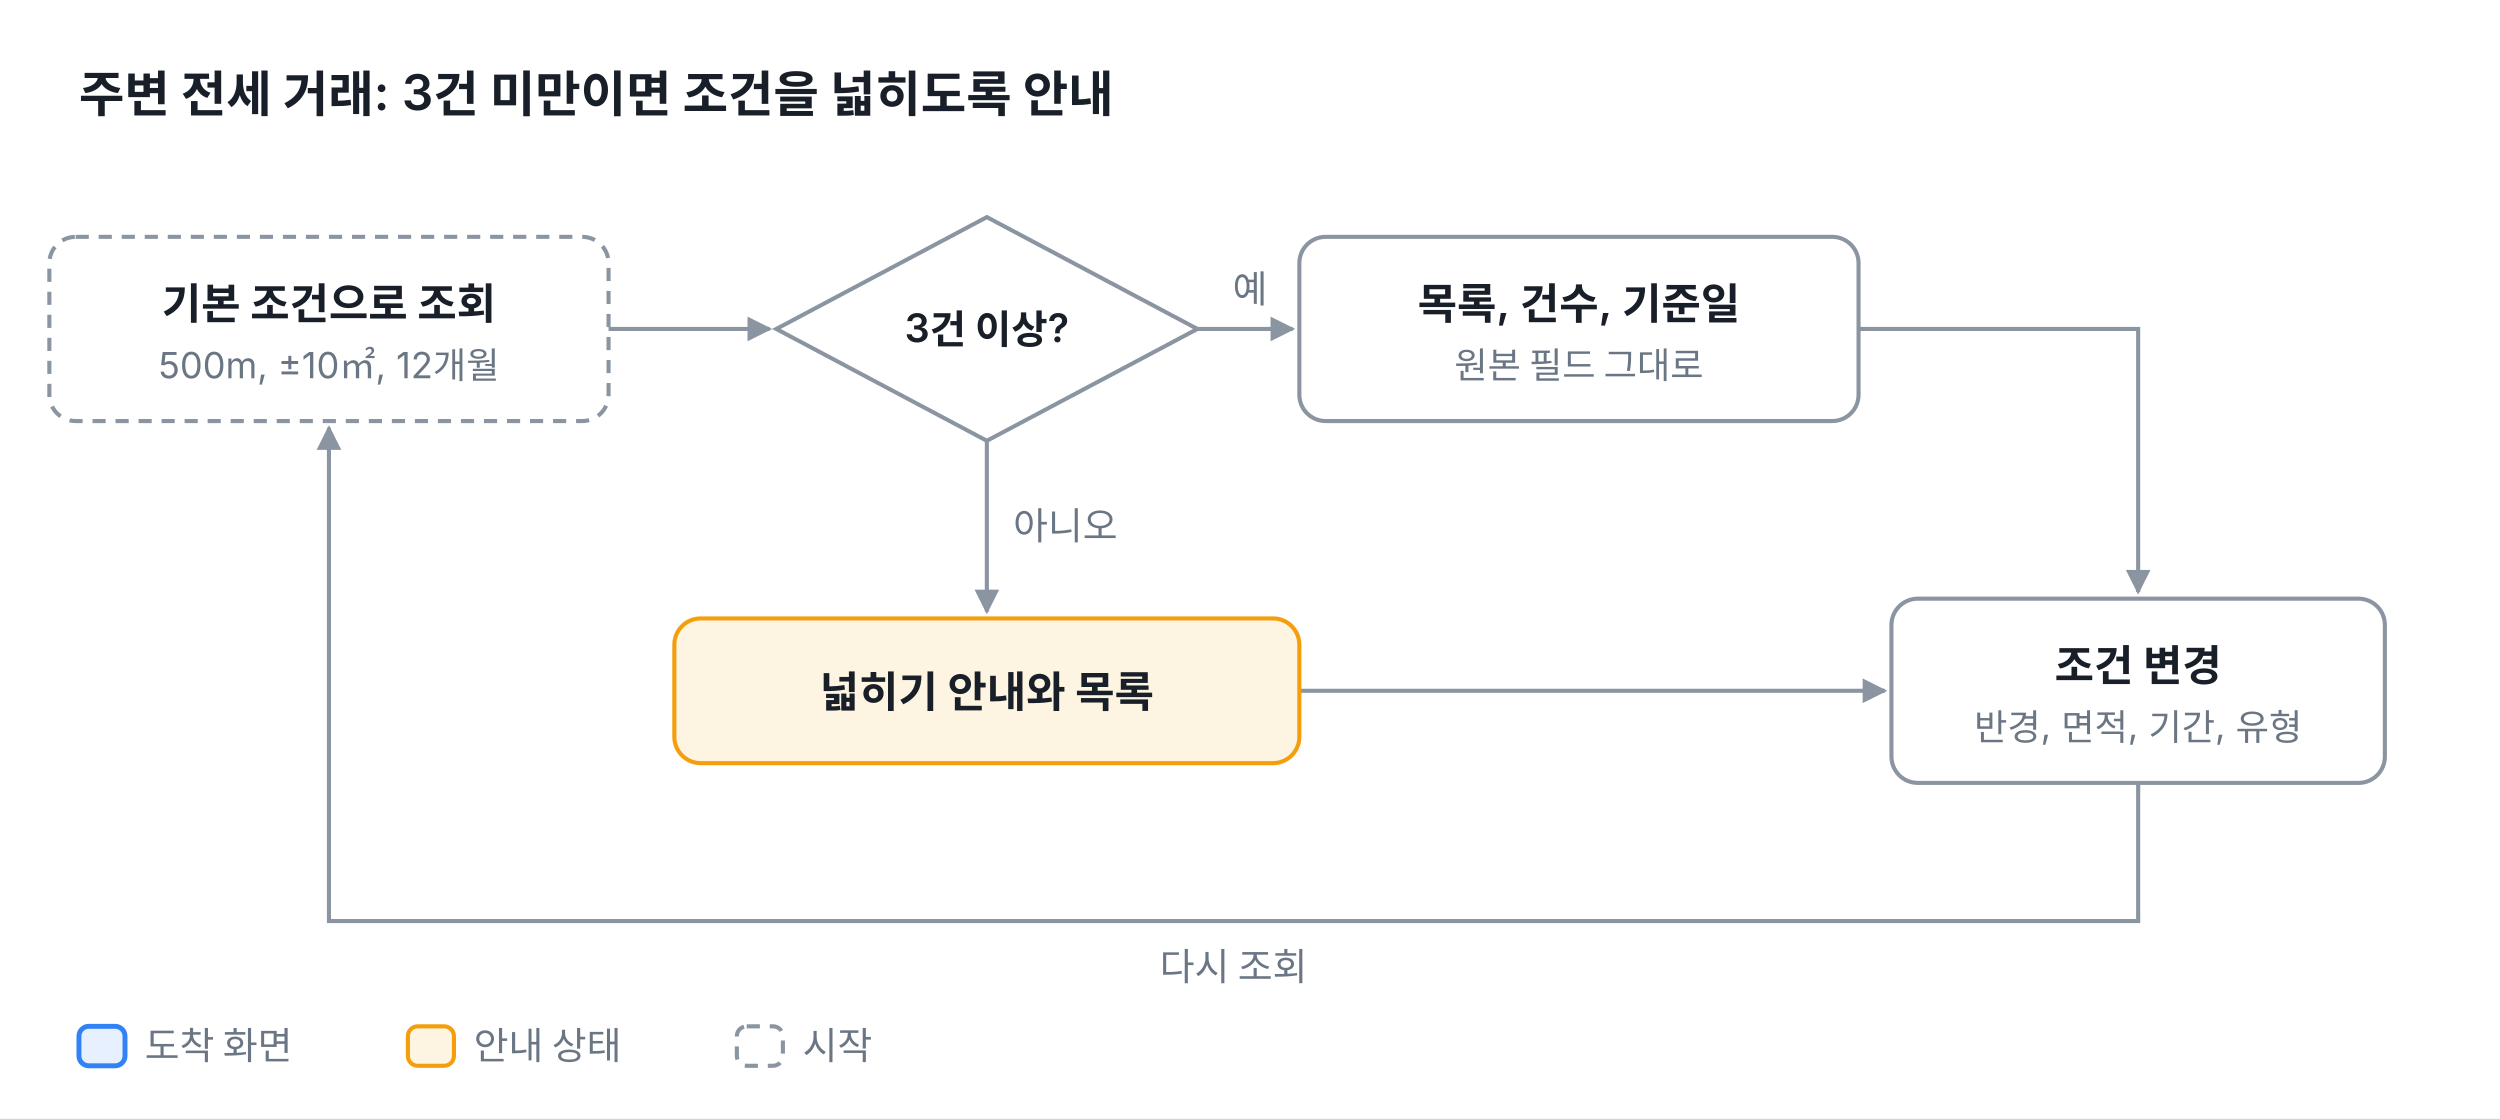
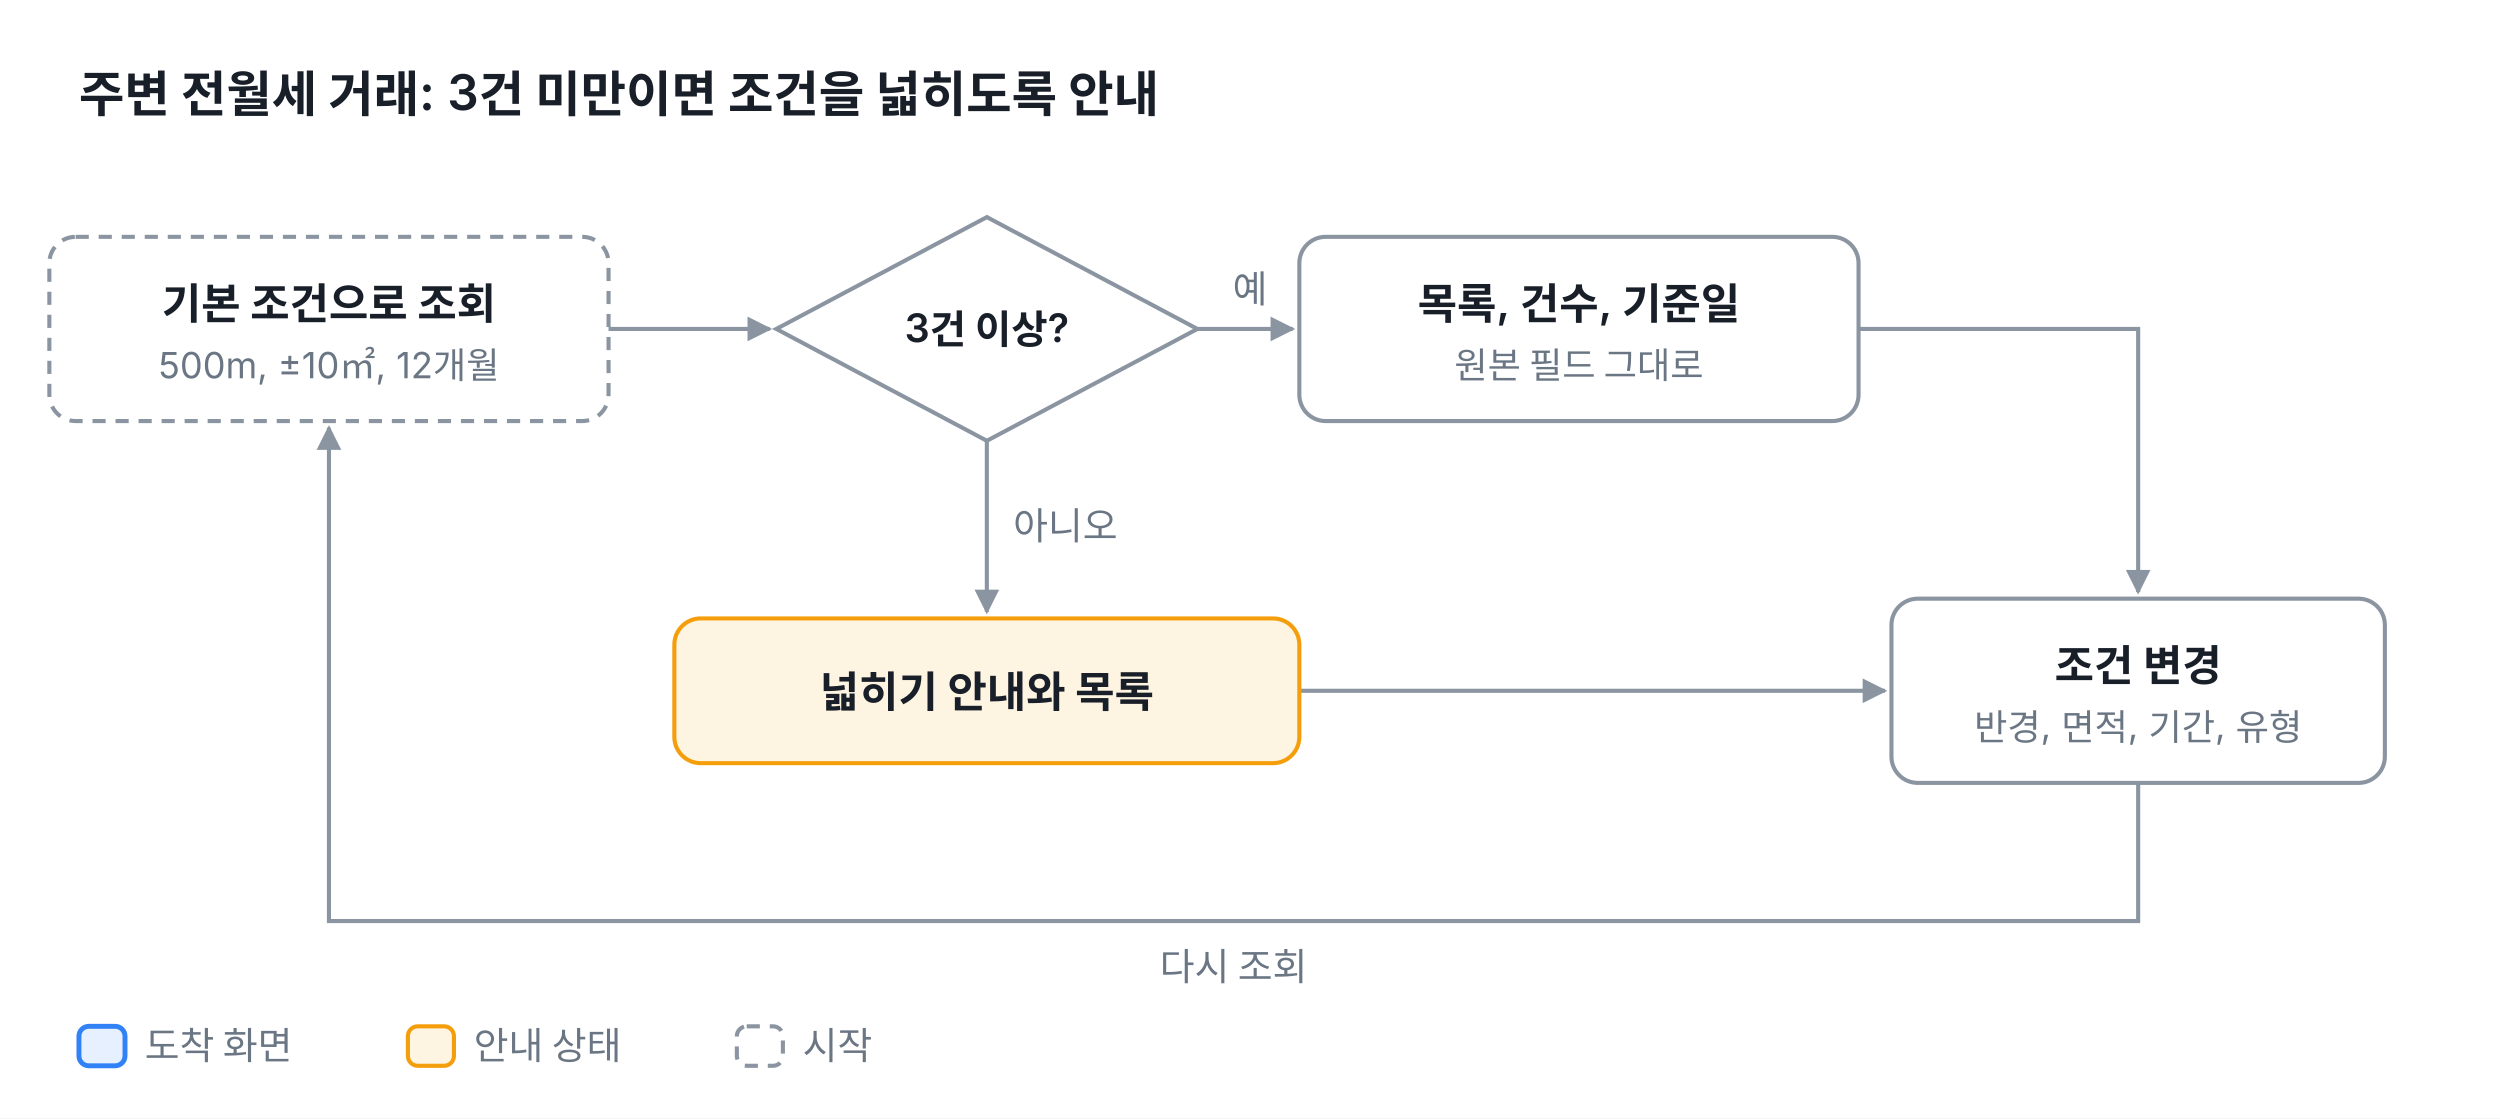
- <svg xmlns="http://www.w3.org/2000/svg" font-family="-apple-system, 'Apple SD Gothic Neo', 'Noto Sans KR', sans-serif" viewBox="0 0 760 340" role="img" aria-label="주변 전세 거래: 3건 미만이면 조건을 넓히도록 안내" font-size="13">
+ <svg xmlns="http://www.w3.org/2000/svg" font-family="-apple-system, 'Apple SD Gothic Neo', 'Noto Sans KR', sans-serif" viewBox="0 0 760 340" role="img" aria-label="주변 전월세 거래: 3건 미만이면 조건을 넓히도록 안내" font-size="13">
  <rect width="100%" height="100%" fill="#ffffff" />
  <defs>
    <marker id="f-arrow" viewBox="0 0 10 10" refX="9" refY="5" markerWidth="6" markerHeight="6" orient="auto-start-reverse">
      <path d="M0 0L10 5L0 10z" fill="#8b95a1" />
    </marker>
  </defs>
  <g fill="none" stroke="#8b95a1" stroke-width="1.25">
    <path d="M185 100H234" marker-end="url(#f-arrow)" />
    <path d="M364 100H393" marker-end="url(#f-arrow)" />
    <path d="M300 134V186" marker-end="url(#f-arrow)" />
    <path d="M395 210H573" marker-end="url(#f-arrow)" />
    <path d="M565 100H650V180" marker-end="url(#f-arrow)" />
    <path d="M650 238V280H100V130" marker-end="url(#f-arrow)" />
  </g>
-   <text x="24" y="34" font-size="15" font-weight="600" fill="#191f28">주변 전세 거래: 3건 미만이면 조건을 넓히도록 안내</text>
+   <text x="24" y="34" font-size="15" font-weight="600" fill="#191f28">주변 전월세 거래: 3건 미만이면 조건을 넓히도록 안내</text>
  <g>
    <rect x="15.0" y="72.0" width="170" height="56" rx="8" fill="none" stroke="#8b95a1" stroke-width="1.25" stroke-dasharray="4 3" />
    <text x="100" y="97" font-size="13" font-weight="600" text-anchor="middle" fill="#191f28">기본 조건으로 조회</text>
    <text x="100" y="115" font-size="11" text-anchor="middle" fill="#6b7684">500m, ±10㎡, 12개월</text>
  </g>
  <g>
    <polygon points="236,100 300,66 364,100 300,134" fill="none" stroke="#8b95a1" stroke-width="1.25" />
    <text x="300" y="104" font-size="12" font-weight="600" text-anchor="middle" fill="#191f28">3건 이상?</text>
  </g>
  <g>
    <rect x="395.0" y="72.0" width="170" height="56" rx="8" fill="none" stroke="#8b95a1" stroke-width="1.25" />
    <text x="480" y="97" font-size="13" font-weight="600" text-anchor="middle" fill="#191f28">목록, 건수, 기준일</text>
    <text x="480" y="115" font-size="11" text-anchor="middle" fill="#6b7684">원본 필드 그대로</text>
  </g>
  <g>
    <rect x="205.0" y="188.0" width="190" height="44" rx="8" fill="#f59e0b" fill-opacity="0.12" stroke="#f59e0b" stroke-width="1.25" />
    <text x="300" y="215" font-size="13" font-weight="600" text-anchor="middle" fill="#191f28">넓히기 안내와 목록</text>
  </g>
  <g>
    <rect x="575.0" y="182.0" width="150" height="56" rx="8" fill="none" stroke="#8b95a1" stroke-width="1.25" />
    <text x="650" y="207" font-size="13" font-weight="600" text-anchor="middle" fill="#191f28">조건 변경</text>
    <text x="650" y="225" font-size="11" text-anchor="middle" fill="#6b7684">반경, 면적, 기간, 유형</text>
  </g>
  <text x="380" y="92" font-size="11.5" text-anchor="middle" fill="#6b7684">예</text>
  <text x="308" y="164" font-size="11.5" fill="#6b7684">아니오</text>
  <text x="375" y="298" font-size="11.5" text-anchor="middle" fill="#6b7684">다시 조회</text>
  <rect x="24" y="312" width="14" height="12" rx="3" fill="#3182f6" fill-opacity="0.12" stroke="#3182f6" stroke-width="1.5" />
  <text x="44" y="322" font-size="11.5" fill="#6b7684">도착 화면</text>
  <rect x="124" y="312" width="14" height="12" rx="3" fill="#f59e0b" fill-opacity="0.12" stroke="#f59e0b" stroke-width="1.25" />
  <text x="144" y="322" font-size="11.5" fill="#6b7684">안내 상태</text>
  <rect x="224" y="312" width="14" height="12" rx="3" fill="none" stroke="#8b95a1" stroke-width="1.25" stroke-dasharray="4 3" />
  <text x="244" y="322" font-size="11.5" fill="#6b7684">시작</text>
</svg>
